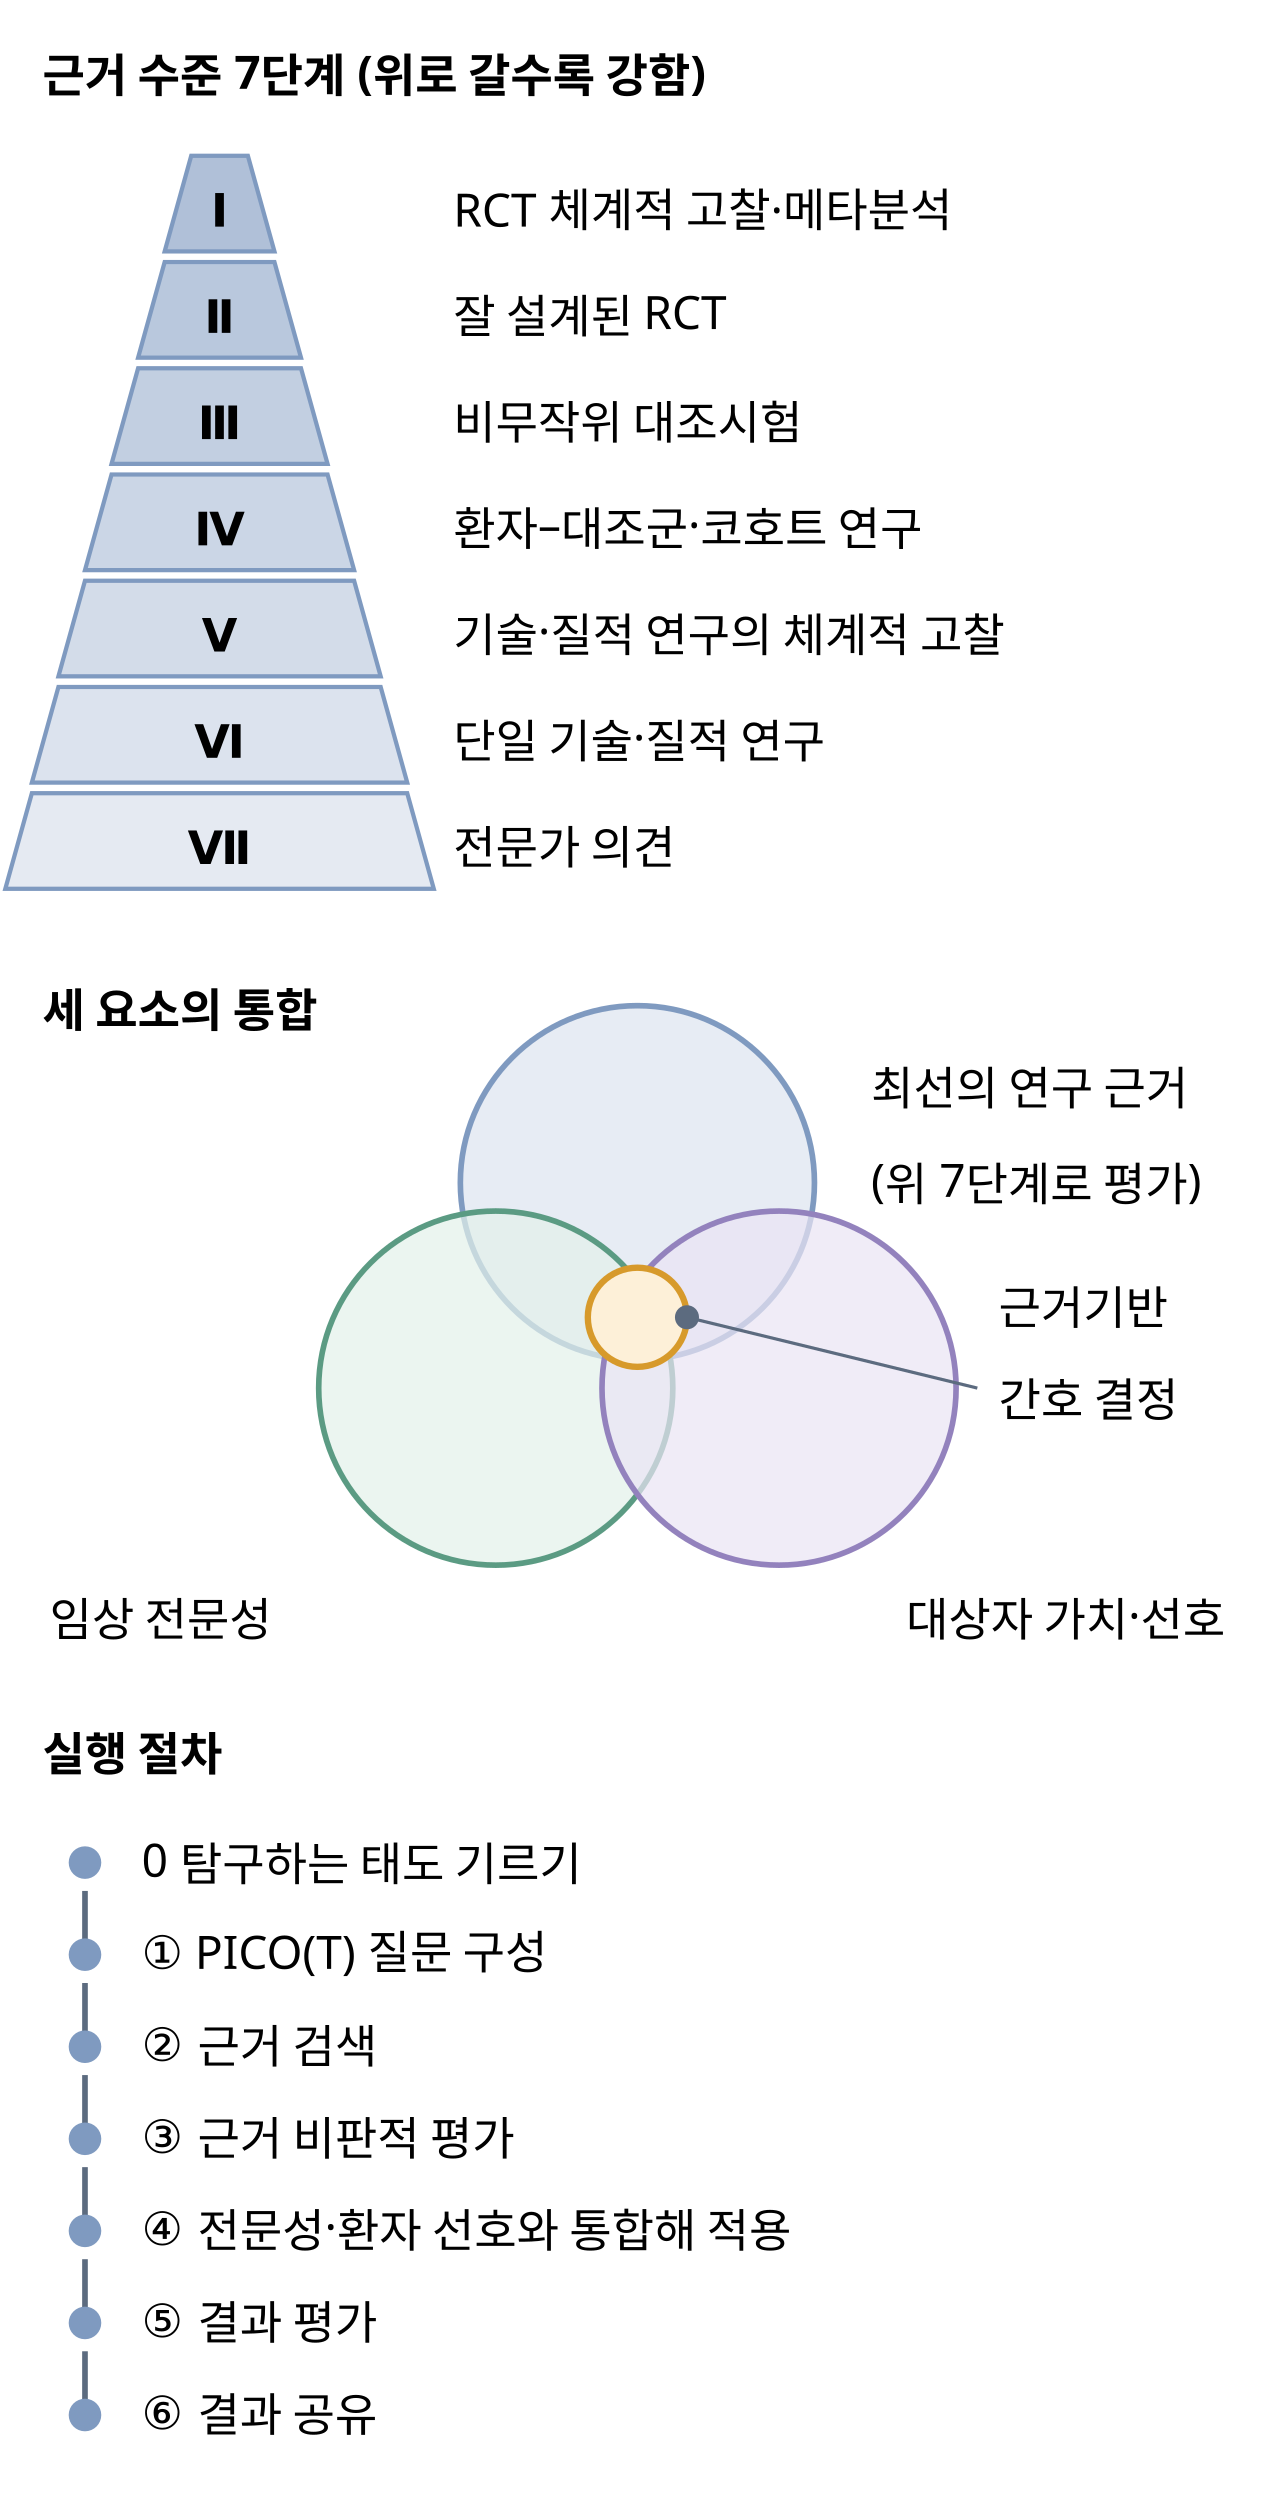
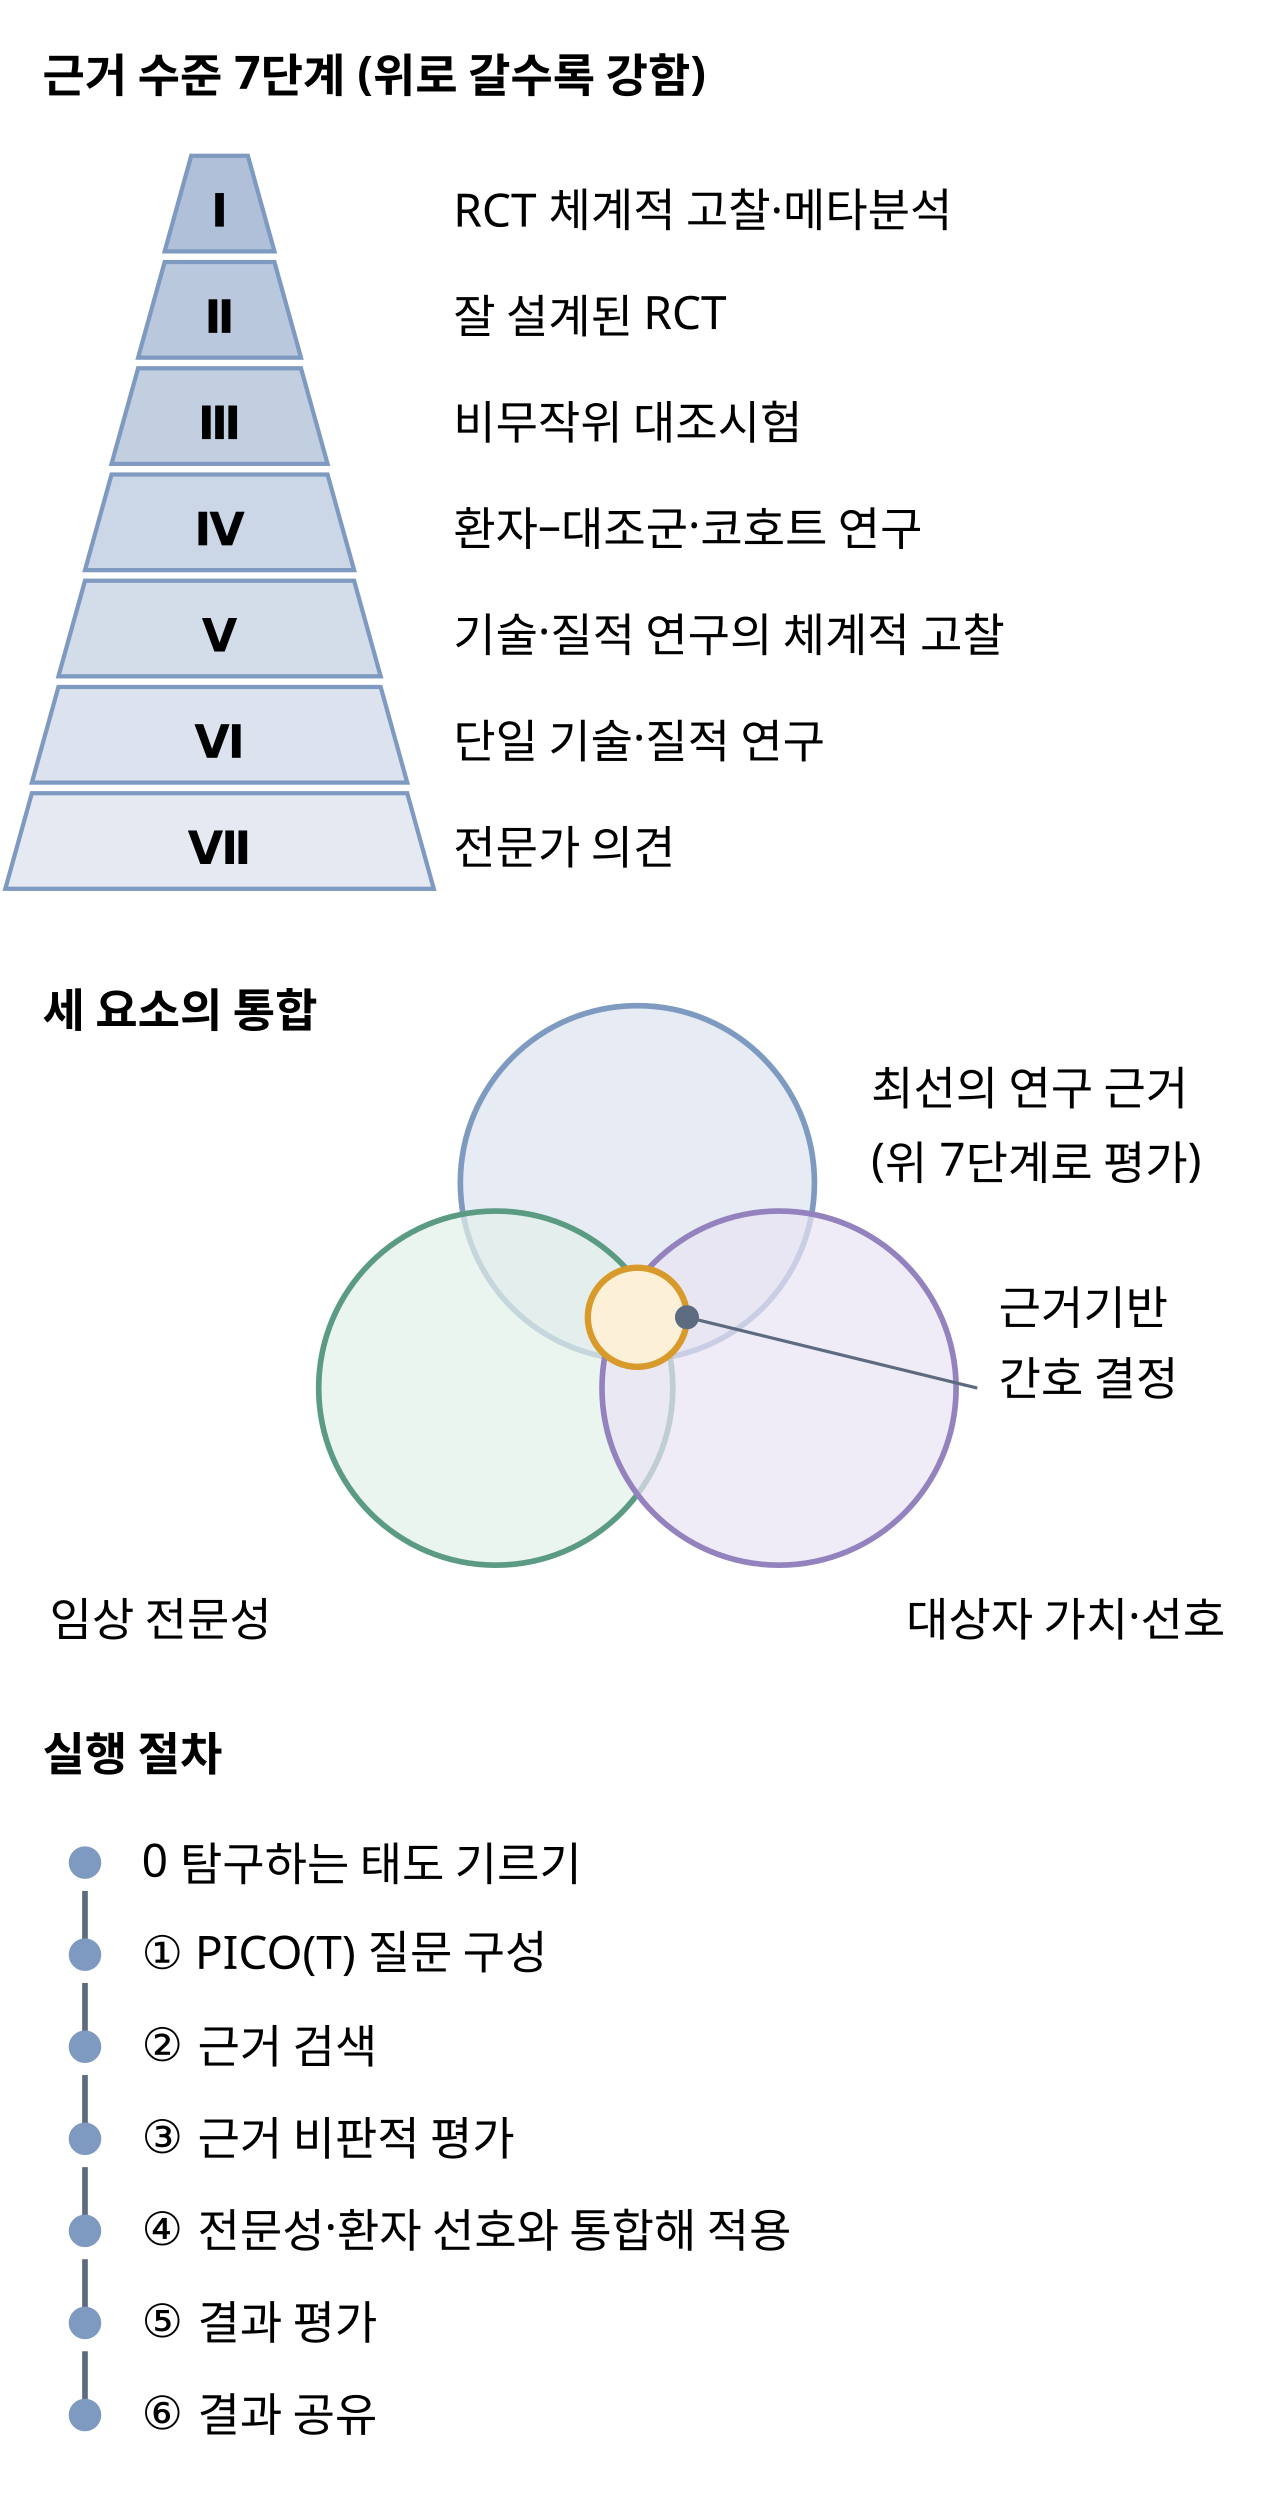
<svg xmlns="http://www.w3.org/2000/svg" class="si si-illus" viewBox="0 0 360 706" style="max-width:360px;color:var(--si-ink,var(--text,#1f2328))" role="img" aria-labelledby="evidence-based-nursing-t" font-family="'Pretendard','Noto Sans KR','Apple SD Gothic Neo',sans-serif" font-size="13" fill="currentColor">
  <defs />
  <text x="12" y="26" font-weight="700">근거 수준 7단계 (위로 갈수록 강함)</text>
  <polygon points="54,44 70,44 77.5,71 46.5,71" style="stroke:var(--si-blue-s,#7f9ac0);fill:var(--si-blue-s,#7f9ac0)" stroke-width="1.2" fill-opacity="0.62" />
  <text x="62" y="64" text-anchor="middle" font-weight="700">Ⅰ</text>
  <text x="128" y="64">RCT 체계적 고찰·메타분석</text>
  <polygon points="46.5,74 77.5,74 85,101 39,101" style="stroke:var(--si-blue-s,#7f9ac0);fill:var(--si-blue-s,#7f9ac0)" stroke-width="1.2" fill-opacity="0.55" />
  <text x="62" y="94" text-anchor="middle" font-weight="700">Ⅱ</text>
  <text x="128" y="94">잘 설계된 RCT</text>
  <polygon points="39,104 85,104 92.5,131 31.5,131" style="stroke:var(--si-blue-s,#7f9ac0);fill:var(--si-blue-s,#7f9ac0)" stroke-width="1.2" fill-opacity="0.48" />
  <text x="62" y="124" text-anchor="middle" font-weight="700">Ⅲ</text>
  <text x="128" y="124">비무작위 대조시험</text>
  <polygon points="31.5,134 92.5,134 100,161 24,161" style="stroke:var(--si-blue-s,#7f9ac0);fill:var(--si-blue-s,#7f9ac0)" stroke-width="1.2" fill-opacity="0.41" />
  <text x="62" y="154" text-anchor="middle" font-weight="700">Ⅳ</text>
  <text x="128" y="154">환자–대조군·코호트 연구</text>
  <polygon points="24,164 100,164 107.5,191 16.5,191" style="stroke:var(--si-blue-s,#7f9ac0);fill:var(--si-blue-s,#7f9ac0)" stroke-width="1.2" fill-opacity="0.34" />
  <text x="62" y="184" text-anchor="middle" font-weight="700">Ⅴ</text>
  <text x="128" y="184">기술·질적 연구의 체계적 고찰</text>
  <polygon points="16.5,194 107.5,194 115,221 9,221" style="stroke:var(--si-blue-s,#7f9ac0);fill:var(--si-blue-s,#7f9ac0)" stroke-width="1.2" fill-opacity="0.27" />
  <text x="62" y="214" text-anchor="middle" font-weight="700">Ⅵ</text>
  <text x="128" y="214">단일 기술·질적 연구</text>
  <polygon points="9,224 115,224 122.5,251 1.5,251" style="stroke:var(--si-blue-s,#7f9ac0);fill:var(--si-blue-s,#7f9ac0)" stroke-width="1.2" fill-opacity="0.2" />
  <text x="62" y="244" text-anchor="middle" font-weight="700">Ⅶ</text>
  <text x="128" y="244">전문가 의견</text>
  <text x="12" y="290" font-weight="700">세 요소의 통합</text>
  <circle cx="180" cy="334" r="50" style="stroke:var(--si-blue-s,#7f9ac0);fill:var(--si-blue-f,#dde5f0)" stroke-width="1.6" fill-opacity="0.7" />
  <circle cx="140" cy="392" r="50" style="stroke:var(--si-green-s,#5b9b83);fill:var(--si-green-f,#e3f1ea)" stroke-width="1.6" fill-opacity="0.7" />
  <circle cx="220" cy="392" r="50" style="stroke:var(--si-violet-s,#9382bd);fill:var(--si-violet-f,#eae4f4)" stroke-width="1.6" fill-opacity="0.7" />
  <circle cx="180" cy="372" r="14" style="stroke:var(--si-amber-s,#d79a2b);fill:var(--si-amber-f,#fdf0d8)" stroke-width="1.8" />
  <text x="246" y="312">최선의 연구 근거</text>
-   <text x="246" y="338">(위 7단계로 평가)</text>
+   <text x="246" y="332">(위 7단계로 평가)</text>
  <text x="14" y="462">임상 전문성</text>
  <text x="346" y="462" text-anchor="end">대상자 가치·선호</text>
  <text x="282" y="374">근거기반</text>
-   <text x="282" y="400">간호 결정</text>
+   <text x="282" y="394">간호 결정</text>
  <text x="276" y="392" />
  <line x1="276" y1="392" x2="194" y2="372" style="stroke:var(--si-general,#5c6b7f);fill:none" stroke-width="0.9" />
  <circle cx="194" cy="372" r="2.6" style="stroke:var(--si-general,#5c6b7f);fill:var(--si-general,#5c6b7f)" stroke-width="1.6" />
  <text x="12" y="500" font-weight="700">실행 절차</text>
  <circle cx="24" cy="526" r="4" style="stroke:var(--si-blue-s,#7f9ac0);fill:var(--si-blue-s,#7f9ac0)" stroke-width="1.2" />
  <text x="40" y="530">0  탐구하는 태도 기르기</text>
  <line x1="24" y1="534" x2="24" y2="548" style="stroke:var(--si-general,#5c6b7f);fill:none" stroke-width="1.6" />
  <circle cx="24" cy="552" r="4" style="stroke:var(--si-blue-s,#7f9ac0);fill:var(--si-blue-s,#7f9ac0)" stroke-width="1.2" />
  <text x="40" y="556">①  PICO(T) 질문 구성</text>
  <line x1="24" y1="560" x2="24" y2="574" style="stroke:var(--si-general,#5c6b7f);fill:none" stroke-width="1.6" />
  <circle cx="24" cy="578" r="4" style="stroke:var(--si-blue-s,#7f9ac0);fill:var(--si-blue-s,#7f9ac0)" stroke-width="1.2" />
  <text x="40" y="582">②  근거 검색</text>
  <line x1="24" y1="586" x2="24" y2="600" style="stroke:var(--si-general,#5c6b7f);fill:none" stroke-width="1.6" />
  <circle cx="24" cy="604" r="4" style="stroke:var(--si-blue-s,#7f9ac0);fill:var(--si-blue-s,#7f9ac0)" stroke-width="1.2" />
  <text x="40" y="608">③  근거 비판적 평가</text>
  <line x1="24" y1="612" x2="24" y2="626" style="stroke:var(--si-general,#5c6b7f);fill:none" stroke-width="1.6" />
  <circle cx="24" cy="630" r="4" style="stroke:var(--si-blue-s,#7f9ac0);fill:var(--si-blue-s,#7f9ac0)" stroke-width="1.2" />
  <text x="40" y="634">④  전문성·환자 선호와 통합해 적용</text>
  <line x1="24" y1="638" x2="24" y2="652" style="stroke:var(--si-general,#5c6b7f);fill:none" stroke-width="1.6" />
  <circle cx="24" cy="656" r="4" style="stroke:var(--si-blue-s,#7f9ac0);fill:var(--si-blue-s,#7f9ac0)" stroke-width="1.2" />
  <text x="40" y="660">⑤  결과 평가</text>
  <line x1="24" y1="664" x2="24" y2="678" style="stroke:var(--si-general,#5c6b7f);fill:none" stroke-width="1.6" />
  <circle cx="24" cy="682" r="4" style="stroke:var(--si-blue-s,#7f9ac0);fill:var(--si-blue-s,#7f9ac0)" stroke-width="1.2" />
  <text x="40" y="686">⑥  결과 공유</text>
</svg>
